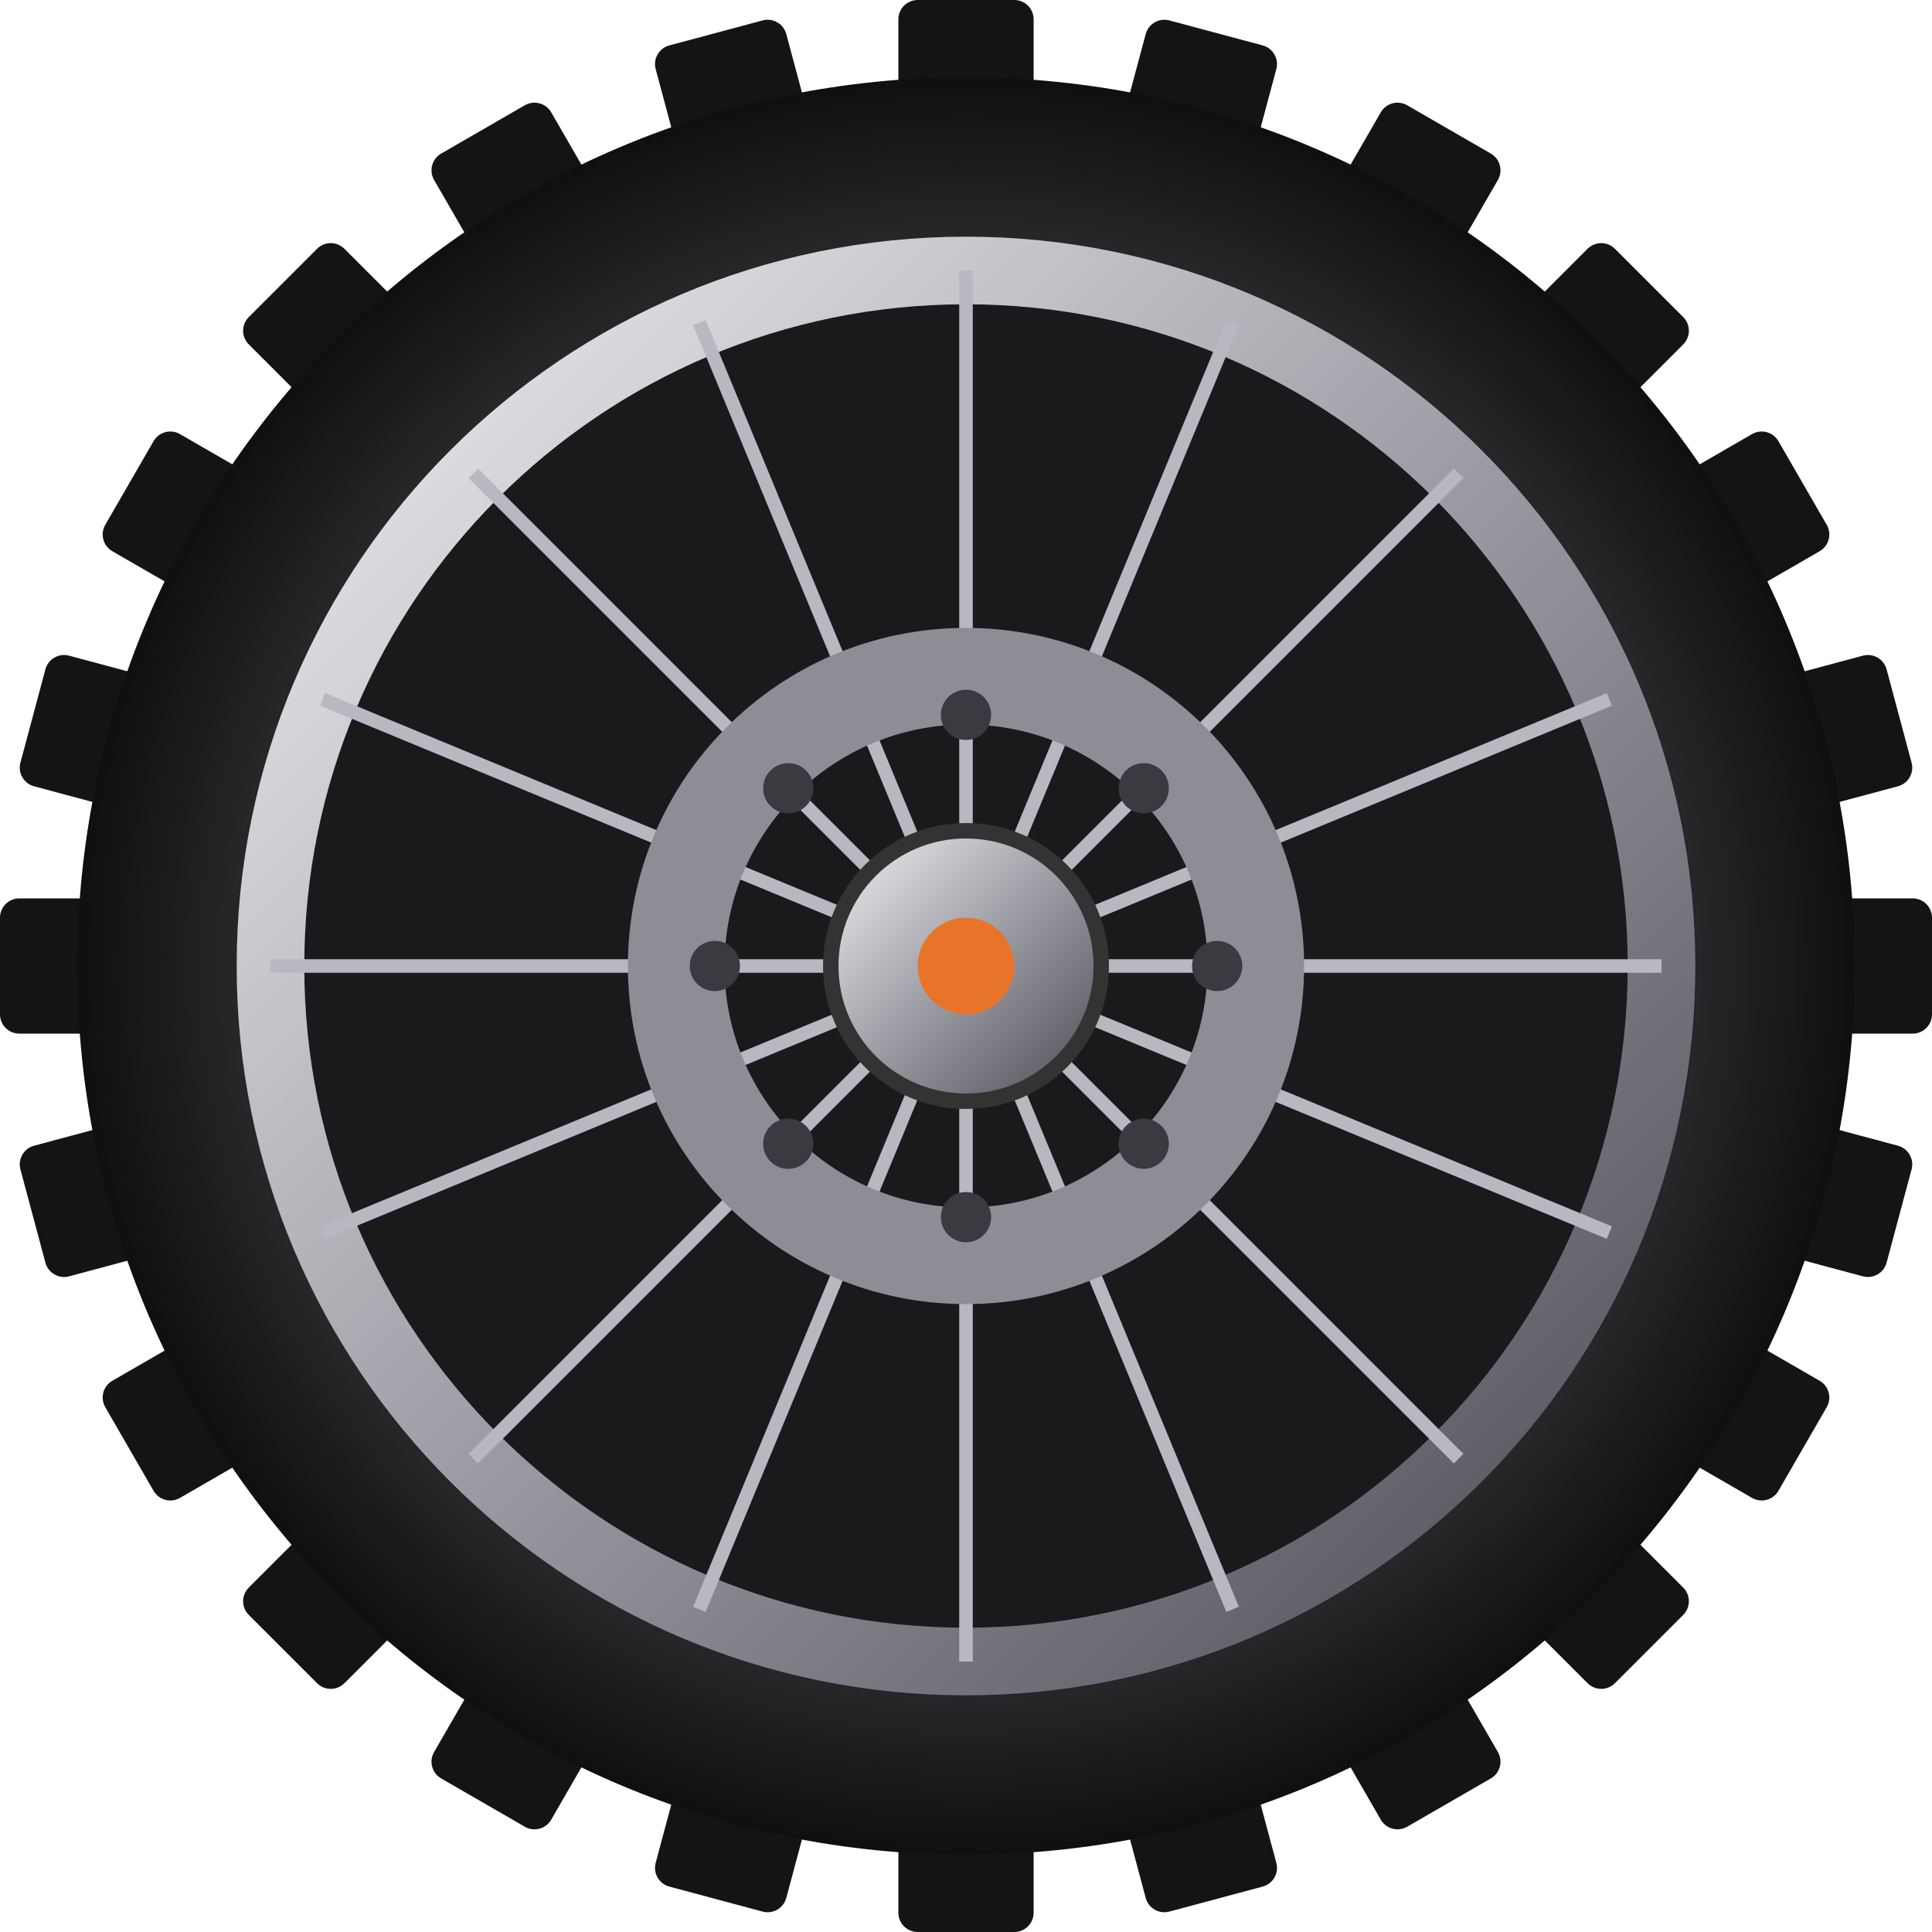
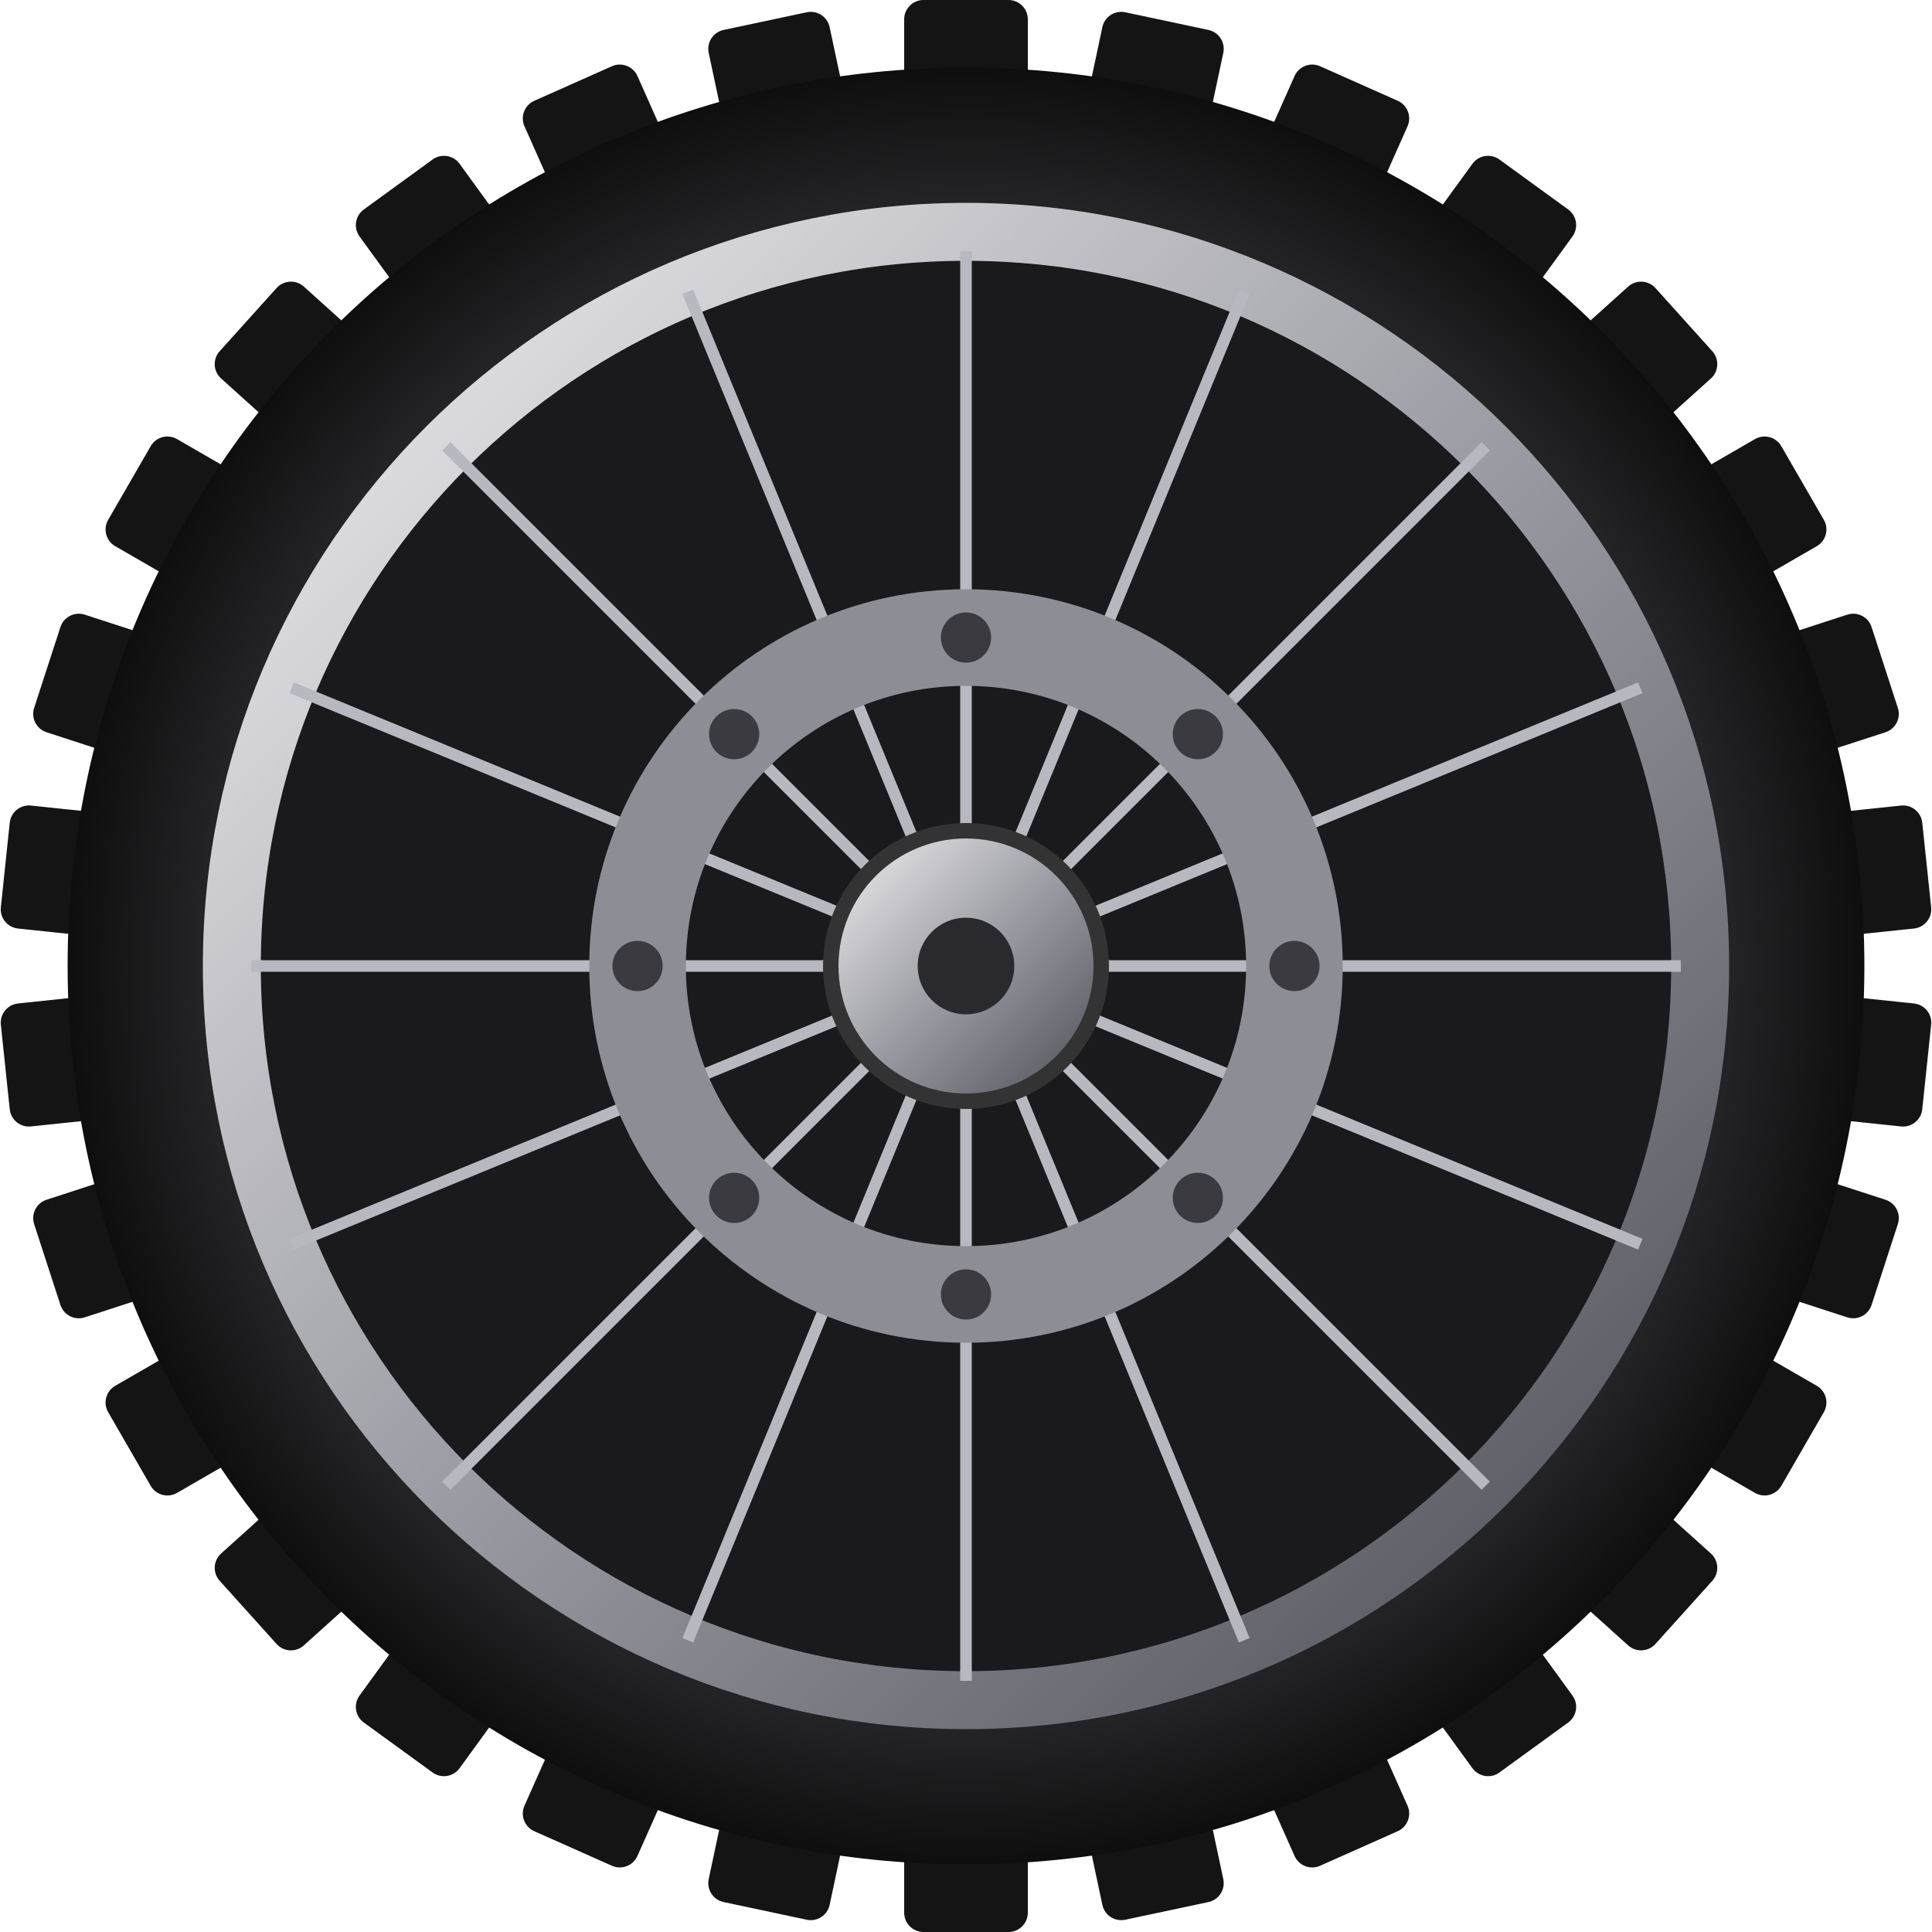
<svg xmlns="http://www.w3.org/2000/svg" viewBox="0 0 100 100" width="300" height="300">
  <defs>
    <radialGradient id="tyre" cx="50%" cy="50%" r="50%">
-       <stop offset="0.78" stop-color="#2a2a2c" />
+       <stop offset="0.8" stop-color="#2a2a2c" />
      <stop offset="1" stop-color="#0d0d0e" />
    </radialGradient>
    <linearGradient id="rim" x1="0" y1="0" x2="1" y2="1">
      <stop offset="0" stop-color="#f2f2f5" />
      <stop offset="0.5" stop-color="#9c9ca4" />
      <stop offset="1" stop-color="#4a4a52" />
    </linearGradient>
  </defs>
  <g fill="#141415">
-     <rect x="46.5" y="0" width="7" height="6" rx="1" />
+     <rect x="46.8" y="0" width="6.4" height="5" rx="1" />
+     <rect x="46.8" y="0" width="6.4" height="5" rx="1" transform="rotate(12 50 50)" />
+     <rect x="46.8" y="0" width="6.4" height="5" rx="1" transform="rotate(24 50 50)" />
+     <rect x="46.8" y="0" width="6.4" height="5" rx="1" transform="rotate(36 50 50)" />
+     <rect x="46.8" y="0" width="6.4" height="5" rx="1" transform="rotate(48 50 50)" />
+     <rect x="46.8" y="0" width="6.4" height="5" rx="1" transform="rotate(60 50 50)" />
+     <rect x="46.8" y="0" width="6.4" height="5" rx="1" transform="rotate(72 50 50)" />
+     <rect x="46.8" y="0" width="6.4" height="5" rx="1" transform="rotate(84 50 50)" />
+     <rect x="46.8" y="0" width="6.4" height="5" rx="1" transform="rotate(96 50 50)" />
+     <rect x="46.8" y="0" width="6.4" height="5" rx="1" transform="rotate(108 50 50)" />
+     <rect x="46.8" y="0" width="6.4" height="5" rx="1" transform="rotate(120 50 50)" />
+     <rect x="46.8" y="0" width="6.4" height="5" rx="1" transform="rotate(132 50 50)" />
+     <rect x="46.8" y="0" width="6.4" height="5" rx="1" transform="rotate(144 50 50)" />
+     <rect x="46.8" y="0" width="6.4" height="5" rx="1" transform="rotate(156 50 50)" />
+     <rect x="46.8" y="0" width="6.4" height="5" rx="1" transform="rotate(168 50 50)" />
+     <rect x="46.8" y="0" width="6.4" height="5" rx="1" transform="rotate(180 50 50)" />
+     <rect x="46.8" y="0" width="6.4" height="5" rx="1" transform="rotate(192 50 50)" />
+     <rect x="46.8" y="0" width="6.4" height="5" rx="1" transform="rotate(204 50 50)" />
+     <rect x="46.8" y="0" width="6.4" height="5" rx="1" transform="rotate(216 50 50)" />
+     <rect x="46.8" y="0" width="6.4" height="5" rx="1" transform="rotate(228 50 50)" />
+     <rect x="46.8" y="0" width="6.4" height="5" rx="1" transform="rotate(240 50 50)" />
+     <rect x="46.8" y="0" width="6.4" height="5" rx="1" transform="rotate(252 50 50)" />
+     <rect x="46.8" y="0" width="6.4" height="5" rx="1" transform="rotate(264 50 50)" />
+     <rect x="46.8" y="0" width="6.4" height="5" rx="1" transform="rotate(276 50 50)" />
+     <rect x="46.8" y="0" width="6.4" height="5" rx="1" transform="rotate(288 50 50)" />
+     <rect x="46.8" y="0" width="6.4" height="5" rx="1" transform="rotate(300 50 50)" />
+     <rect x="46.8" y="0" width="6.4" height="5" rx="1" transform="rotate(312 50 50)" />
+     <rect x="46.8" y="0" width="6.4" height="5" rx="1" transform="rotate(324 50 50)" />
+     <rect x="46.8" y="0" width="6.4" height="5" rx="1" transform="rotate(336 50 50)" />
+     <rect x="46.8" y="0" width="6.4" height="5" rx="1" transform="rotate(348 50 50)" />
  </g>
-   <g fill="#141415">
-     <rect x="46.5" y="0" width="7" height="6" rx="1" transform="rotate(15 50 50)" />
-     <rect x="46.5" y="0" width="7" height="6" rx="1" transform="rotate(30 50 50)" />
-     <rect x="46.5" y="0" width="7" height="6" rx="1" transform="rotate(45 50 50)" />
-     <rect x="46.5" y="0" width="7" height="6" rx="1" transform="rotate(60 50 50)" />
-     <rect x="46.5" y="0" width="7" height="6" rx="1" transform="rotate(75 50 50)" />
-     <rect x="46.5" y="0" width="7" height="6" rx="1" transform="rotate(90 50 50)" />
-     <rect x="46.5" y="0" width="7" height="6" rx="1" transform="rotate(105 50 50)" />
-     <rect x="46.5" y="0" width="7" height="6" rx="1" transform="rotate(120 50 50)" />
-     <rect x="46.5" y="0" width="7" height="6" rx="1" transform="rotate(135 50 50)" />
-     <rect x="46.5" y="0" width="7" height="6" rx="1" transform="rotate(150 50 50)" />
-     <rect x="46.5" y="0" width="7" height="6" rx="1" transform="rotate(165 50 50)" />
-     <rect x="46.5" y="0" width="7" height="6" rx="1" transform="rotate(180 50 50)" />
-     <rect x="46.5" y="0" width="7" height="6" rx="1" transform="rotate(195 50 50)" />
-     <rect x="46.5" y="0" width="7" height="6" rx="1" transform="rotate(210 50 50)" />
-     <rect x="46.5" y="0" width="7" height="6" rx="1" transform="rotate(225 50 50)" />
-     <rect x="46.5" y="0" width="7" height="6" rx="1" transform="rotate(240 50 50)" />
-     <rect x="46.5" y="0" width="7" height="6" rx="1" transform="rotate(255 50 50)" />
-     <rect x="46.5" y="0" width="7" height="6" rx="1" transform="rotate(270 50 50)" />
-     <rect x="46.5" y="0" width="7" height="6" rx="1" transform="rotate(285 50 50)" />
-     <rect x="46.5" y="0" width="7" height="6" rx="1" transform="rotate(300 50 50)" />
-     <rect x="46.5" y="0" width="7" height="6" rx="1" transform="rotate(315 50 50)" />
-     <rect x="46.5" y="0" width="7" height="6" rx="1" transform="rotate(330 50 50)" />
-     <rect x="46.5" y="0" width="7" height="6" rx="1" transform="rotate(345 50 50)" />
+   <circle cx="50" cy="50" r="46.5" fill="url(#tyre)" />
+   <circle cx="50" cy="50" r="38.8" fill="#1a1a1c" />
+   <circle cx="50" cy="50" r="38" fill="none" stroke="url(#rim)" stroke-width="3" />
+   <g stroke="#b8b8c0" stroke-width="0.6">
+     <path d="M50 44 L50 13 M50 56 L50 87 M44 50 L13 50 M56 50 L87 50" />
+     <path d="M54.2 45.8 L76.9 23.1 M45.8 54.2 L23.1 76.9 M45.8 45.8 L23.1 23.1 M54.2 54.2 L76.9 76.9" />
+     <path d="M52.3 44.5 L64.4 15.1 M47.7 55.5 L35.6 84.9 M44.5 47.7 L15.1 35.6 M55.5 52.3 L84.9 64.4" />
+     <path d="M55.5 47.7 L84.9 35.6 M44.5 52.3 L15.1 64.4 M47.7 44.5 L35.6 15.1 M52.3 55.5 L64.4 84.9" />
  </g>
-   <circle cx="50" cy="50" r="46" fill="url(#tyre)" />
-   <circle cx="50" cy="50" r="37" fill="#1a1a1c" />
-   <circle cx="50" cy="50" r="36" fill="none" stroke="url(#rim)" stroke-width="3.5" />
-   <g stroke="#b8b8c0" stroke-width="0.7">
-     <path d="M50 44 L50 14 M50 56 L50 86 M44 50 L14 50 M56 50 L86 50" />
-     <path d="M54.2 45.8 L75.5 24.5 M45.8 54.2 L24.5 75.5 M45.8 45.8 L24.5 24.5 M54.2 54.2 L75.5 75.5" />
-     <path d="M52.3 44.5 L63.8 16.7 M47.7 55.5 L36.2 83.3 M44.5 47.7 L16.7 36.2 M55.5 52.3 L83.3 63.8" />
-     <path d="M55.5 47.7 L83.3 36.2 M44.5 52.3 L16.7 63.8 M47.7 44.5 L36.2 16.7 M52.3 55.5 L63.8 83.3" />
-   </g>
-   <circle cx="50" cy="50" r="15" fill="none" stroke="#8d8d95" stroke-width="5" />
+   <circle cx="50" cy="50" r="17" fill="none" stroke="#8d8d95" stroke-width="5" />
  <g fill="#3a3a40">
-     <circle cx="50" cy="37" r="1.3" />
-     <circle cx="63" cy="50" r="1.3" />
-     <circle cx="50" cy="63" r="1.3" />
-     <circle cx="37" cy="50" r="1.3" />
-     <circle cx="59.2" cy="40.8" r="1.3" />
-     <circle cx="59.2" cy="59.2" r="1.3" />
-     <circle cx="40.8" cy="59.2" r="1.3" />
-     <circle cx="40.8" cy="40.8" r="1.3" />
+     <circle cx="50" cy="33" r="1.3" />
+     <circle cx="67" cy="50" r="1.3" />
+     <circle cx="50" cy="67" r="1.3" />
+     <circle cx="33" cy="50" r="1.3" />
+     <circle cx="62" cy="38" r="1.3" />
+     <circle cx="62" cy="62" r="1.3" />
+     <circle cx="38" cy="62" r="1.3" />
+     <circle cx="38" cy="38" r="1.3" />
  </g>
  <circle cx="50" cy="50" r="7" fill="url(#rim)" stroke="#333" stroke-width="0.8" />
-   <circle cx="50" cy="50" r="2.5" fill="#e8742a" />
+   <circle cx="50" cy="50" r="2.5" fill="#2a2a2e" />
</svg>
